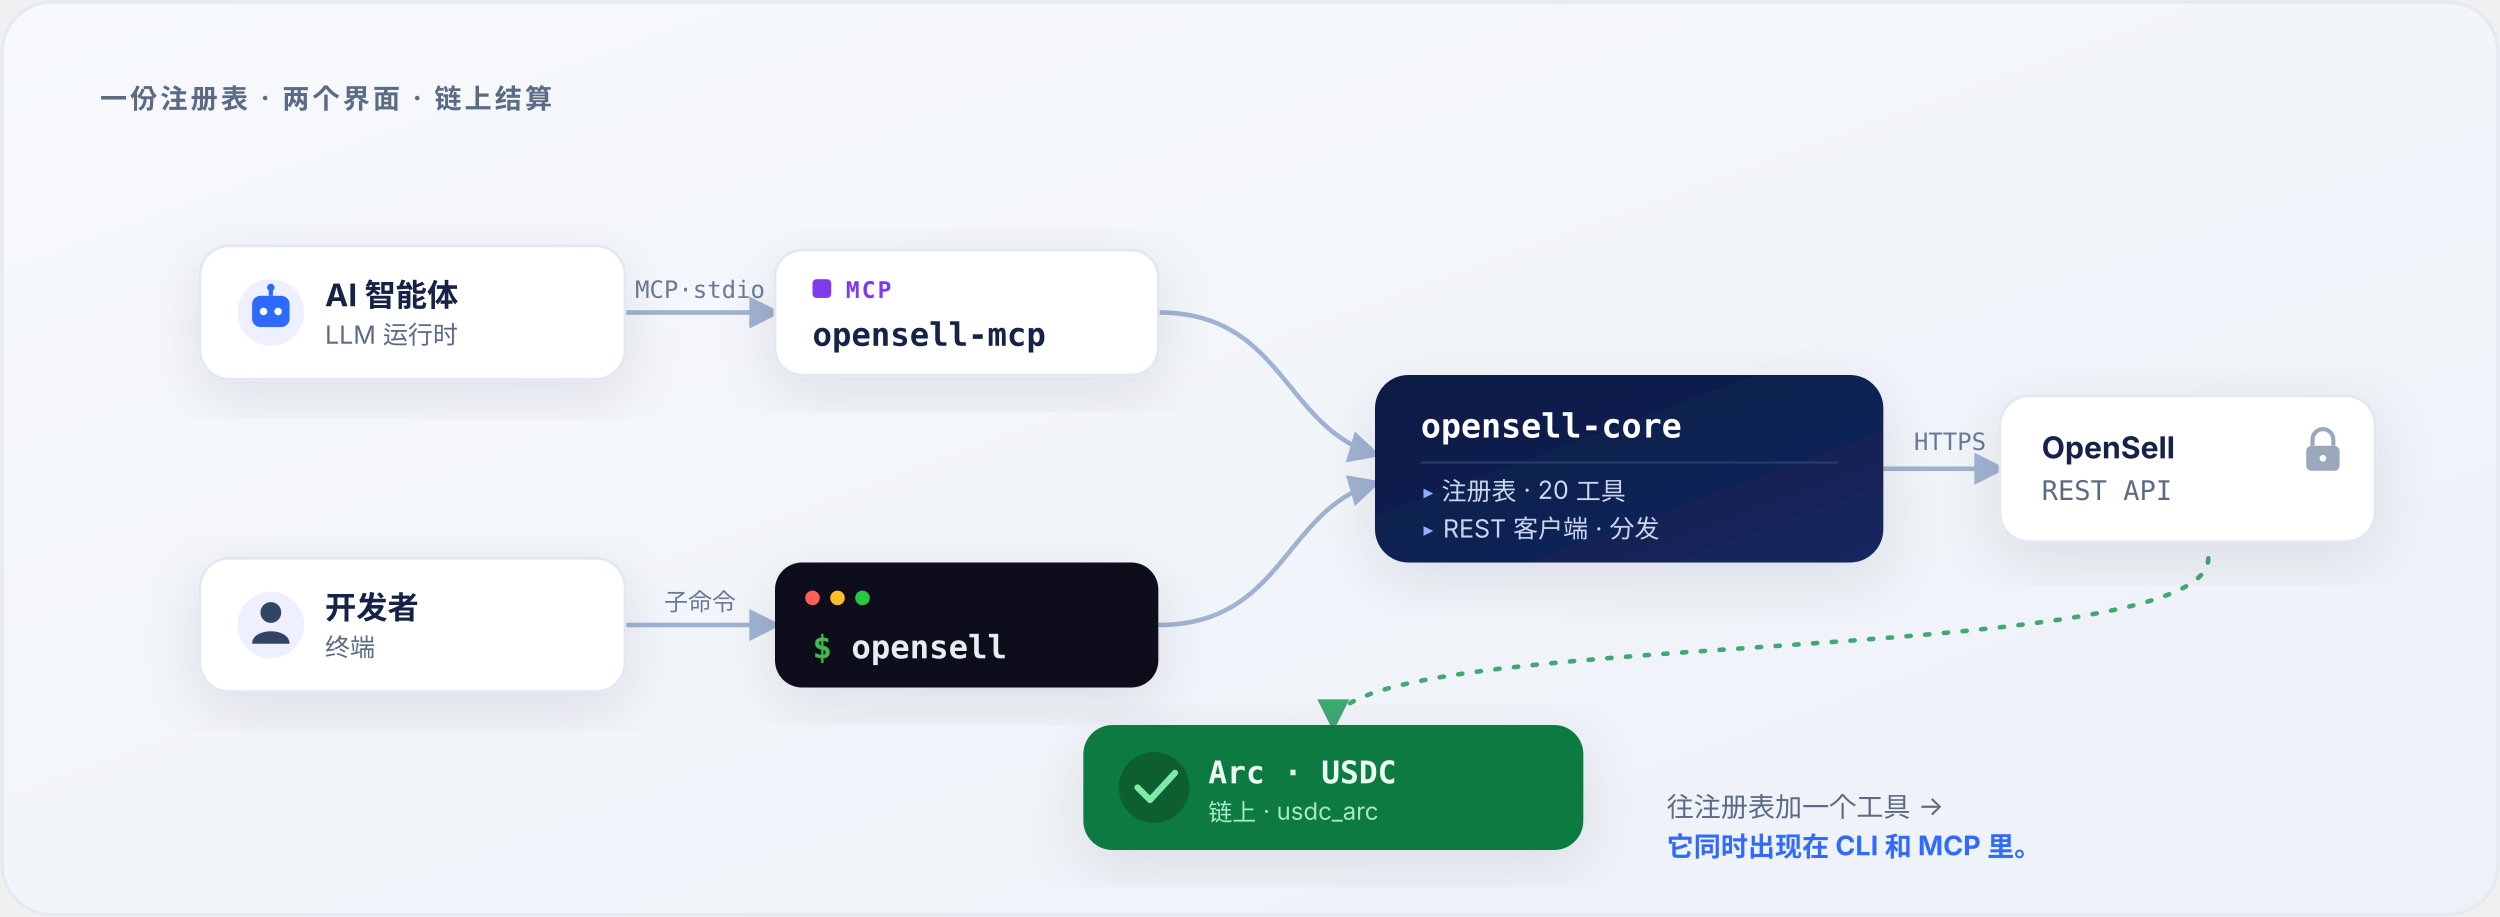
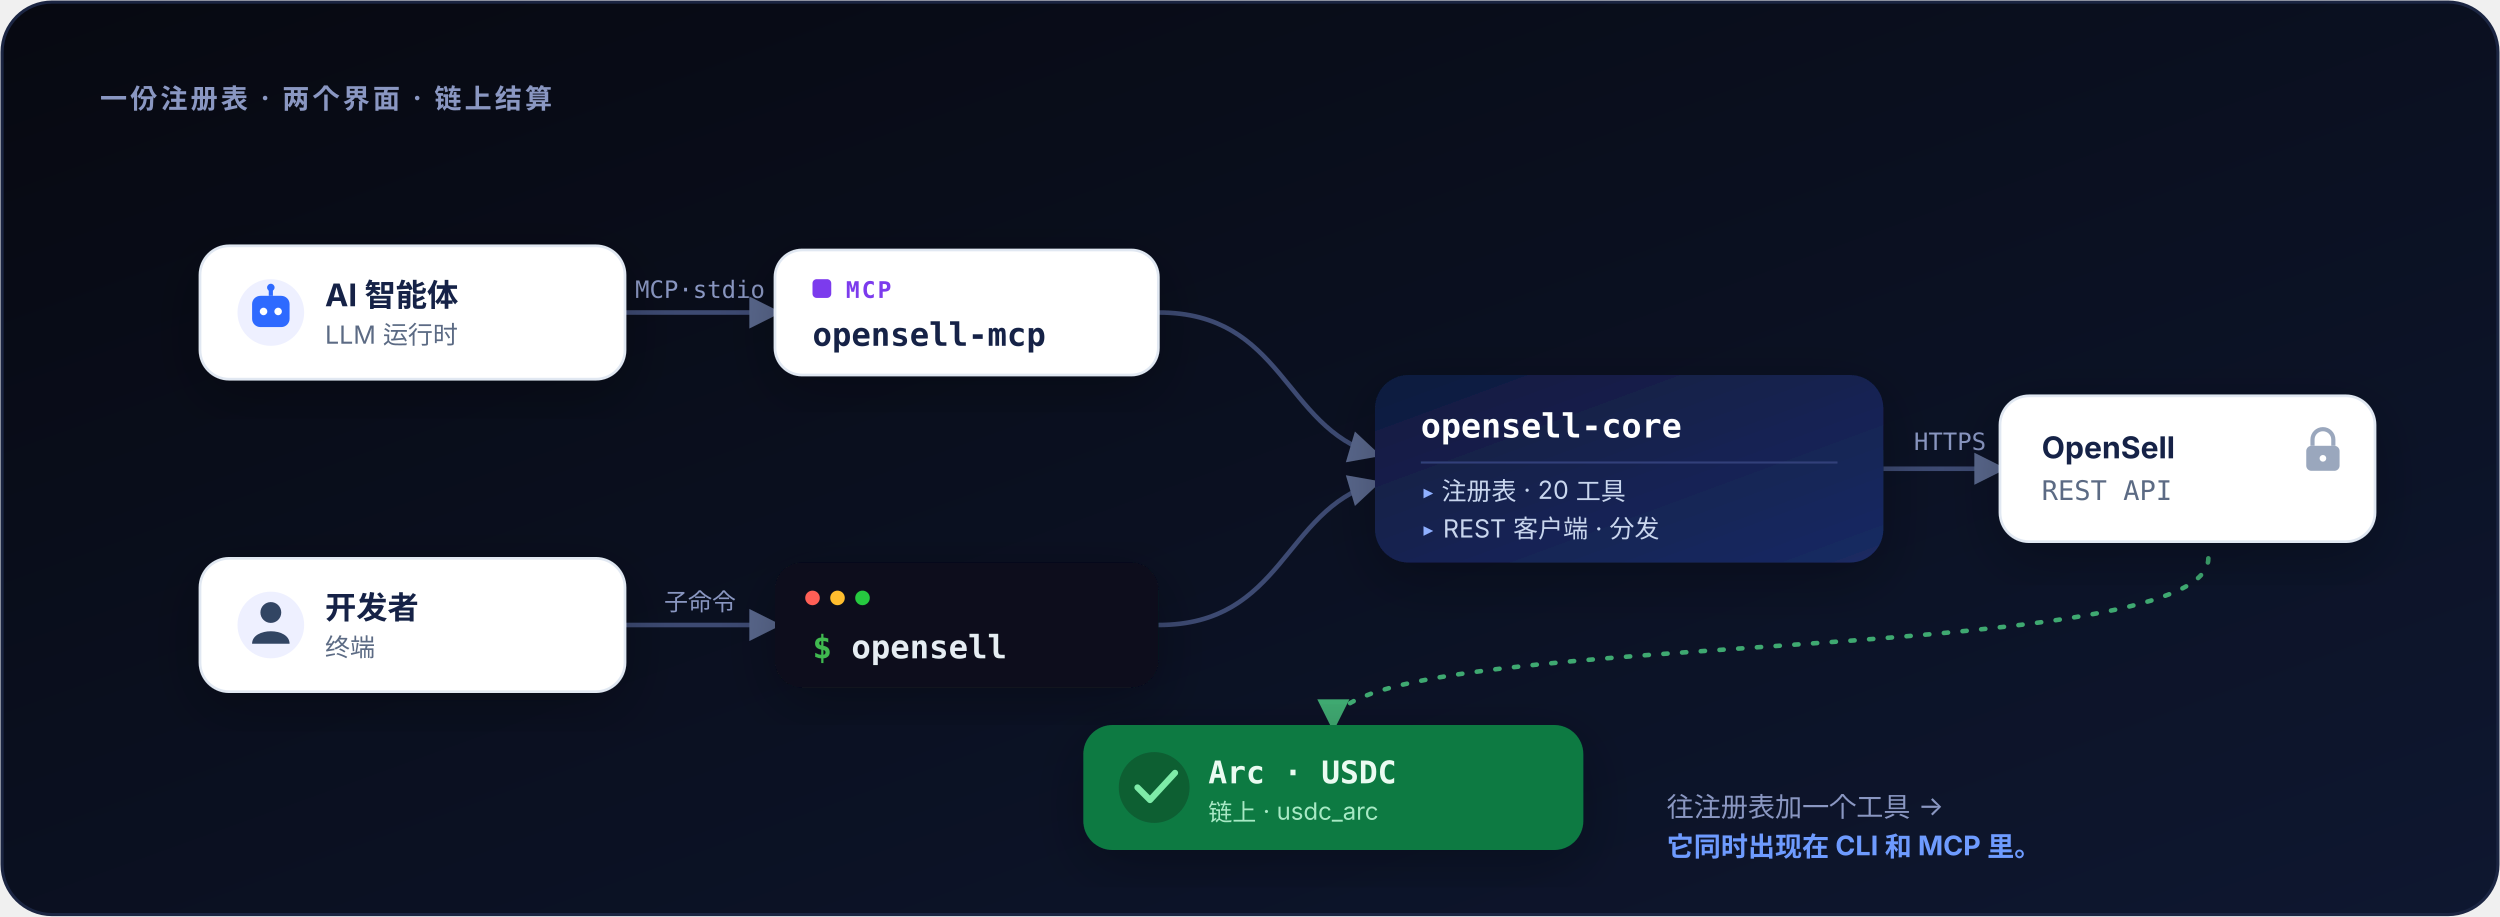
<svg xmlns="http://www.w3.org/2000/svg" width="1200" height="440" viewBox="0 0 1200 440" role="img" aria-labelledby="at ad" font-family="'PingFang SC','Hiragino Sans GB','Microsoft YaHei',-apple-system,sans-serif">
  <defs>
    <linearGradient id="sTop" x1="0" y1="0" x2="1" y2="1">
-       <stop offset="0" stop-color="#0B1B44" />
-       <stop offset="1" stop-color="#16297A" />
+       <stop offset="0" stop-color="#3B4F9E" />
+       <stop offset="1" stop-color="#5470D6" />
    </linearGradient>
    <linearGradient id="sBot" x1="0" y1="0" x2="1" y2="1">
      <stop offset="0" stop-color="#2F6BFF" />
      <stop offset="1" stop-color="#1E5BFF" />
    </linearGradient>
-     <linearGradient id="bg" x1="0" y1="0" x2="1" y2="1">
-       <stop offset="0" stop-color="#F7F9FC" />
-       <stop offset="1" stop-color="#EDF1F8" />
+     <linearGradient id="bgDark" x1="0" y1="0" x2="1" y2="1">
+       <stop offset="0" stop-color="#070911" />
+       <stop offset="1" stop-color="#0E1730" />
    </linearGradient>
    <linearGradient id="navy" x1="0" y1="0" x2="1" y2="1">
-       <stop offset="0" stop-color="#0B1B44" />
-       <stop offset="1" stop-color="#15275F" />
+       <stop offset="0" stop-color="#101B3E" />
+       <stop offset="1" stop-color="#1A2A63" />
    </linearGradient>
+     <radialGradient id="glow" cx="50%" cy="30%" r="65%">
+       <stop offset="0" stop-color="#2F6BFF" stop-opacity="0.20" />
+       <stop offset="1" stop-color="#2F6BFF" stop-opacity="0" />
+     </radialGradient>
    <filter id="soft" x="-30%" y="-30%" width="160%" height="160%">
-       <feDropShadow dx="0" dy="8" stdDeviation="14" flood-color="#0B1B44" flood-opacity="0.10" />
+       <feDropShadow dx="0" dy="8" stdDeviation="14" flood-color="#000000" flood-opacity="0.25" />
    </filter>
    <marker id="arw" viewBox="0 0 10 10" refX="8" refY="5" markerWidth="7" markerHeight="7" orient="auto-start-reverse">
-       <path d="M0 0 L10 5 L0 10 z" fill="#9FB2D0" />
+       <path d="M0 0 L10 5 L0 10 z" fill="#59678C" />
    </marker>
    <marker id="arwG" viewBox="0 0 10 10" refX="8" refY="5" markerWidth="7" markerHeight="7" orient="auto-start-reverse">
      <path d="M0 0 L10 5 L0 10 z" fill="#3FA971" />
    </marker>
  </defs>
-   <rect x="1" y="1" width="1198" height="438" rx="24" fill="url(#bg)" stroke="#E4EAF2" stroke-width="1.5" />
-   <text x="48" y="52" font-size="13" font-weight="700" letter-spacing="1.5" fill="#5B6B84" font-family="'PingFang SC','Hiragino Sans GB','Microsoft YaHei',-apple-system,sans-serif">一份注册表 · 两个界面 · 链上结算</text>
-   <g fill="none" stroke="#9FB2D0" stroke-width="2.2">
+   <rect x="1" y="1" width="1198" height="438" rx="24" fill="url(#bgDark)" stroke="#1B2542" stroke-width="1.5" />
+   <text x="48" y="52" font-size="13" font-weight="700" letter-spacing="1.5" fill="#8A97C2" font-family="'PingFang SC','Hiragino Sans GB','Microsoft YaHei',-apple-system,sans-serif">一份注册表 · 两个界面 · 链上结算</text>
+   <g fill="none" stroke="#3D4A72" stroke-width="2.2">
    <path d="M300 150 L372 150" marker-end="url(#arw)" />
    <path d="M300 300 L372 300" marker-end="url(#arw)" />
    <path d="M556 150 C616 150 616 205 660 218" marker-end="url(#arw)" />
    <path d="M556 300 C616 300 616 245 660 232" marker-end="url(#arw)" />
    <path d="M904 225 L960 225" marker-end="url(#arw)" />
  </g>
  <path d="M1060 268 C1060 322 640 300 640 348" fill="none" stroke="#3FA971" stroke-width="2.2" stroke-dasharray="2 7" stroke-linecap="round" marker-end="url(#arwG)" />
-   <g font-family="ui-monospace, SFMono-Regular, Menlo, monospace" font-size="11.5" fill="#6B7A94">
+   <g font-family="ui-monospace, SFMono-Regular, Menlo, monospace" font-size="11.5" fill="#8A97C2">
    <text x="336" y="143" text-anchor="middle">MCP·stdio</text>
    <text x="336" y="293" text-anchor="middle" font-family="'PingFang SC','Hiragino Sans GB','Microsoft YaHei',-apple-system,sans-serif">子命令</text>
    <text x="936" y="216" text-anchor="middle">HTTPS</text>
  </g>
  <g transform="translate(96 118)" filter="url(#soft)">
    <rect x="0" y="0" width="204" height="64" rx="14" fill="#fff" stroke="#E1E8F2" stroke-width="1.3" />
    <circle cx="34" cy="32" r="16" fill="#EEF0FF" />
    <circle cx="34" cy="20" r="1.8" fill="#2F6BFF" />
    <line x1="34" y1="21" x2="34" y2="24" stroke="#2F6BFF" stroke-width="2" />
    <rect x="25" y="24" width="18" height="15" rx="4" fill="#2F6BFF" />
    <circle cx="30.5" cy="31.5" r="1.8" fill="#fff" />
    <circle cx="37.5" cy="31.5" r="1.8" fill="#fff" />
    <text x="60" y="29" font-size="15" font-weight="700" fill="#152447">AI 智能体</text>
    <text x="60" y="47" font-size="12" fill="#5B6B84" font-family="'PingFang SC','Hiragino Sans GB','Microsoft YaHei',-apple-system,sans-serif">LLM 运行时</text>
  </g>
  <g transform="translate(96 268)" filter="url(#soft)">
    <rect x="0" y="0" width="204" height="64" rx="14" fill="#fff" stroke="#E1E8F2" stroke-width="1.3" />
    <circle cx="34" cy="32" r="16" fill="#EEF0FF" />
    <circle cx="34" cy="26" r="5" fill="#334463" />
    <path d="M25 41 C25 33 43 33 43 41 Z" fill="#334463" />
    <text x="60" y="29" font-size="15" font-weight="700" fill="#152447">开发者</text>
    <text x="60" y="47" font-size="12" fill="#5B6B84" font-family="'PingFang SC','Hiragino Sans GB','Microsoft YaHei',-apple-system,sans-serif">终端</text>
  </g>
  <g transform="translate(372 120)" filter="url(#soft)">
    <rect x="0" y="0" width="184" height="60" rx="13" fill="#fff" stroke="#E1E8F2" stroke-width="1.3" />
    <rect x="18" y="14" width="9" height="9" rx="2" fill="#7C3AED" />
    <text x="34" y="23" font-size="11" font-weight="700" letter-spacing="1" fill="#7C3AED" font-family="ui-monospace, SFMono-Regular, Menlo, monospace">MCP</text>
    <text x="18" y="46" font-size="15.5" font-weight="700" fill="#152447" font-family="ui-monospace, SFMono-Regular, Menlo, monospace">opensell-mcp</text>
  </g>
  <g transform="translate(372 270)" filter="url(#soft)">
    <rect x="0" y="0" width="184" height="60" rx="13" fill="#0C111B" />
    <circle cx="18" cy="17" r="3.5" fill="#FF5F56" />
    <circle cx="30" cy="17" r="3.5" fill="#FFBD2E" />
    <circle cx="42" cy="17" r="3.5" fill="#27C93F" />
    <text x="18" y="46" font-size="15.5" font-weight="700" fill="#E6EDF3" font-family="ui-monospace, SFMono-Regular, Menlo, monospace">
      <tspan fill="#3FB950">$</tspan> opensell</text>
  </g>
  <g transform="translate(660 180)" filter="url(#soft)">
    <rect x="0" y="0" width="244" height="90" rx="16" fill="url(#navy)" />
    <text x="22" y="30" font-size="16" font-weight="800" fill="#fff" font-family="ui-monospace, SFMono-Regular, Menlo, monospace">opensell-core</text>
-     <line x1="22" y1="42" x2="222" y2="42" stroke="#2A3B6B" stroke-width="1" />
+     <line x1="22" y1="42" x2="222" y2="42" stroke="#33417A" stroke-width="1" />
    <g font-size="12" fill="#C9D6EE" font-family="'PingFang SC','Hiragino Sans GB','Microsoft YaHei',-apple-system,sans-serif">
      <text x="22" y="60">
        <tspan fill="#8FB0FF" font-family="ui-monospace, SFMono-Regular, Menlo, monospace">▸</tspan> 注册表 · 20 工具</text>
      <text x="22" y="78">
        <tspan fill="#8FB0FF" font-family="ui-monospace, SFMono-Regular, Menlo, monospace">▸</tspan> REST 客户端 · 分发</text>
    </g>
  </g>
  <g transform="translate(960 190)" filter="url(#soft)">
    <rect x="0" y="0" width="180" height="70" rx="14" fill="#fff" stroke="#E1E8F2" stroke-width="1.3" />
    <text x="20" y="30" font-size="14.5" font-weight="700" fill="#152447">OpenSell</text>
    <text x="20" y="50" font-size="13" fill="#5B6B84" font-family="ui-monospace, SFMono-Regular, Menlo, monospace">REST API</text>
    <g stroke="#9AA7BD" stroke-width="2" fill="none">
      <path d="M150 24 v-3 a5 5 0 0 1 10 0 v3" />
    </g>
    <rect x="147" y="24" width="16" height="12" rx="2.5" fill="#9AA7BD" />
    <circle cx="155" cy="30" r="1.6" fill="#fff" />
  </g>
  <g transform="translate(520 348)" filter="url(#soft)">
    <rect x="0" y="0" width="240" height="60" rx="14" fill="#0E7A43" />
    <circle cx="34" cy="30" r="17" fill="#0B5E33" />
    <path d="M26 30 l6 6 l12 -13" fill="none" stroke="#7EEBA8" stroke-width="3" stroke-linecap="round" stroke-linejoin="round" />
    <text x="60" y="28" font-size="15" font-weight="800" fill="#EAFBF1" font-family="ui-monospace, SFMono-Regular, Menlo, monospace">Arc · USDC</text>
    <text x="60" y="46" font-size="11.5" fill="#A7E9C4" font-family="'PingFang SC','Hiragino Sans GB','Microsoft YaHei',-apple-system,sans-serif">链上 · usdc_arc</text>
  </g>
-   <text x="800" y="392" font-size="13" fill="#5B6B84" font-family="'PingFang SC','Hiragino Sans GB','Microsoft YaHei',-apple-system,sans-serif">往注册表加一个工具 →</text>
-   <text x="800" y="411" font-size="13" font-weight="700" fill="#2F6BFF" font-family="'PingFang SC','Hiragino Sans GB','Microsoft YaHei',-apple-system,sans-serif">它同时出现在 CLI 和 MCP 里。</text>
+   <text x="800" y="392" font-size="13" fill="#8A97C2" font-family="'PingFang SC','Hiragino Sans GB','Microsoft YaHei',-apple-system,sans-serif">往注册表加一个工具 →</text>
+   <text x="800" y="411" font-size="13" font-weight="700" fill="#6E9BFF" font-family="'PingFang SC','Hiragino Sans GB','Microsoft YaHei',-apple-system,sans-serif">它同时出现在 CLI 和 MCP 里。</text>
</svg>
